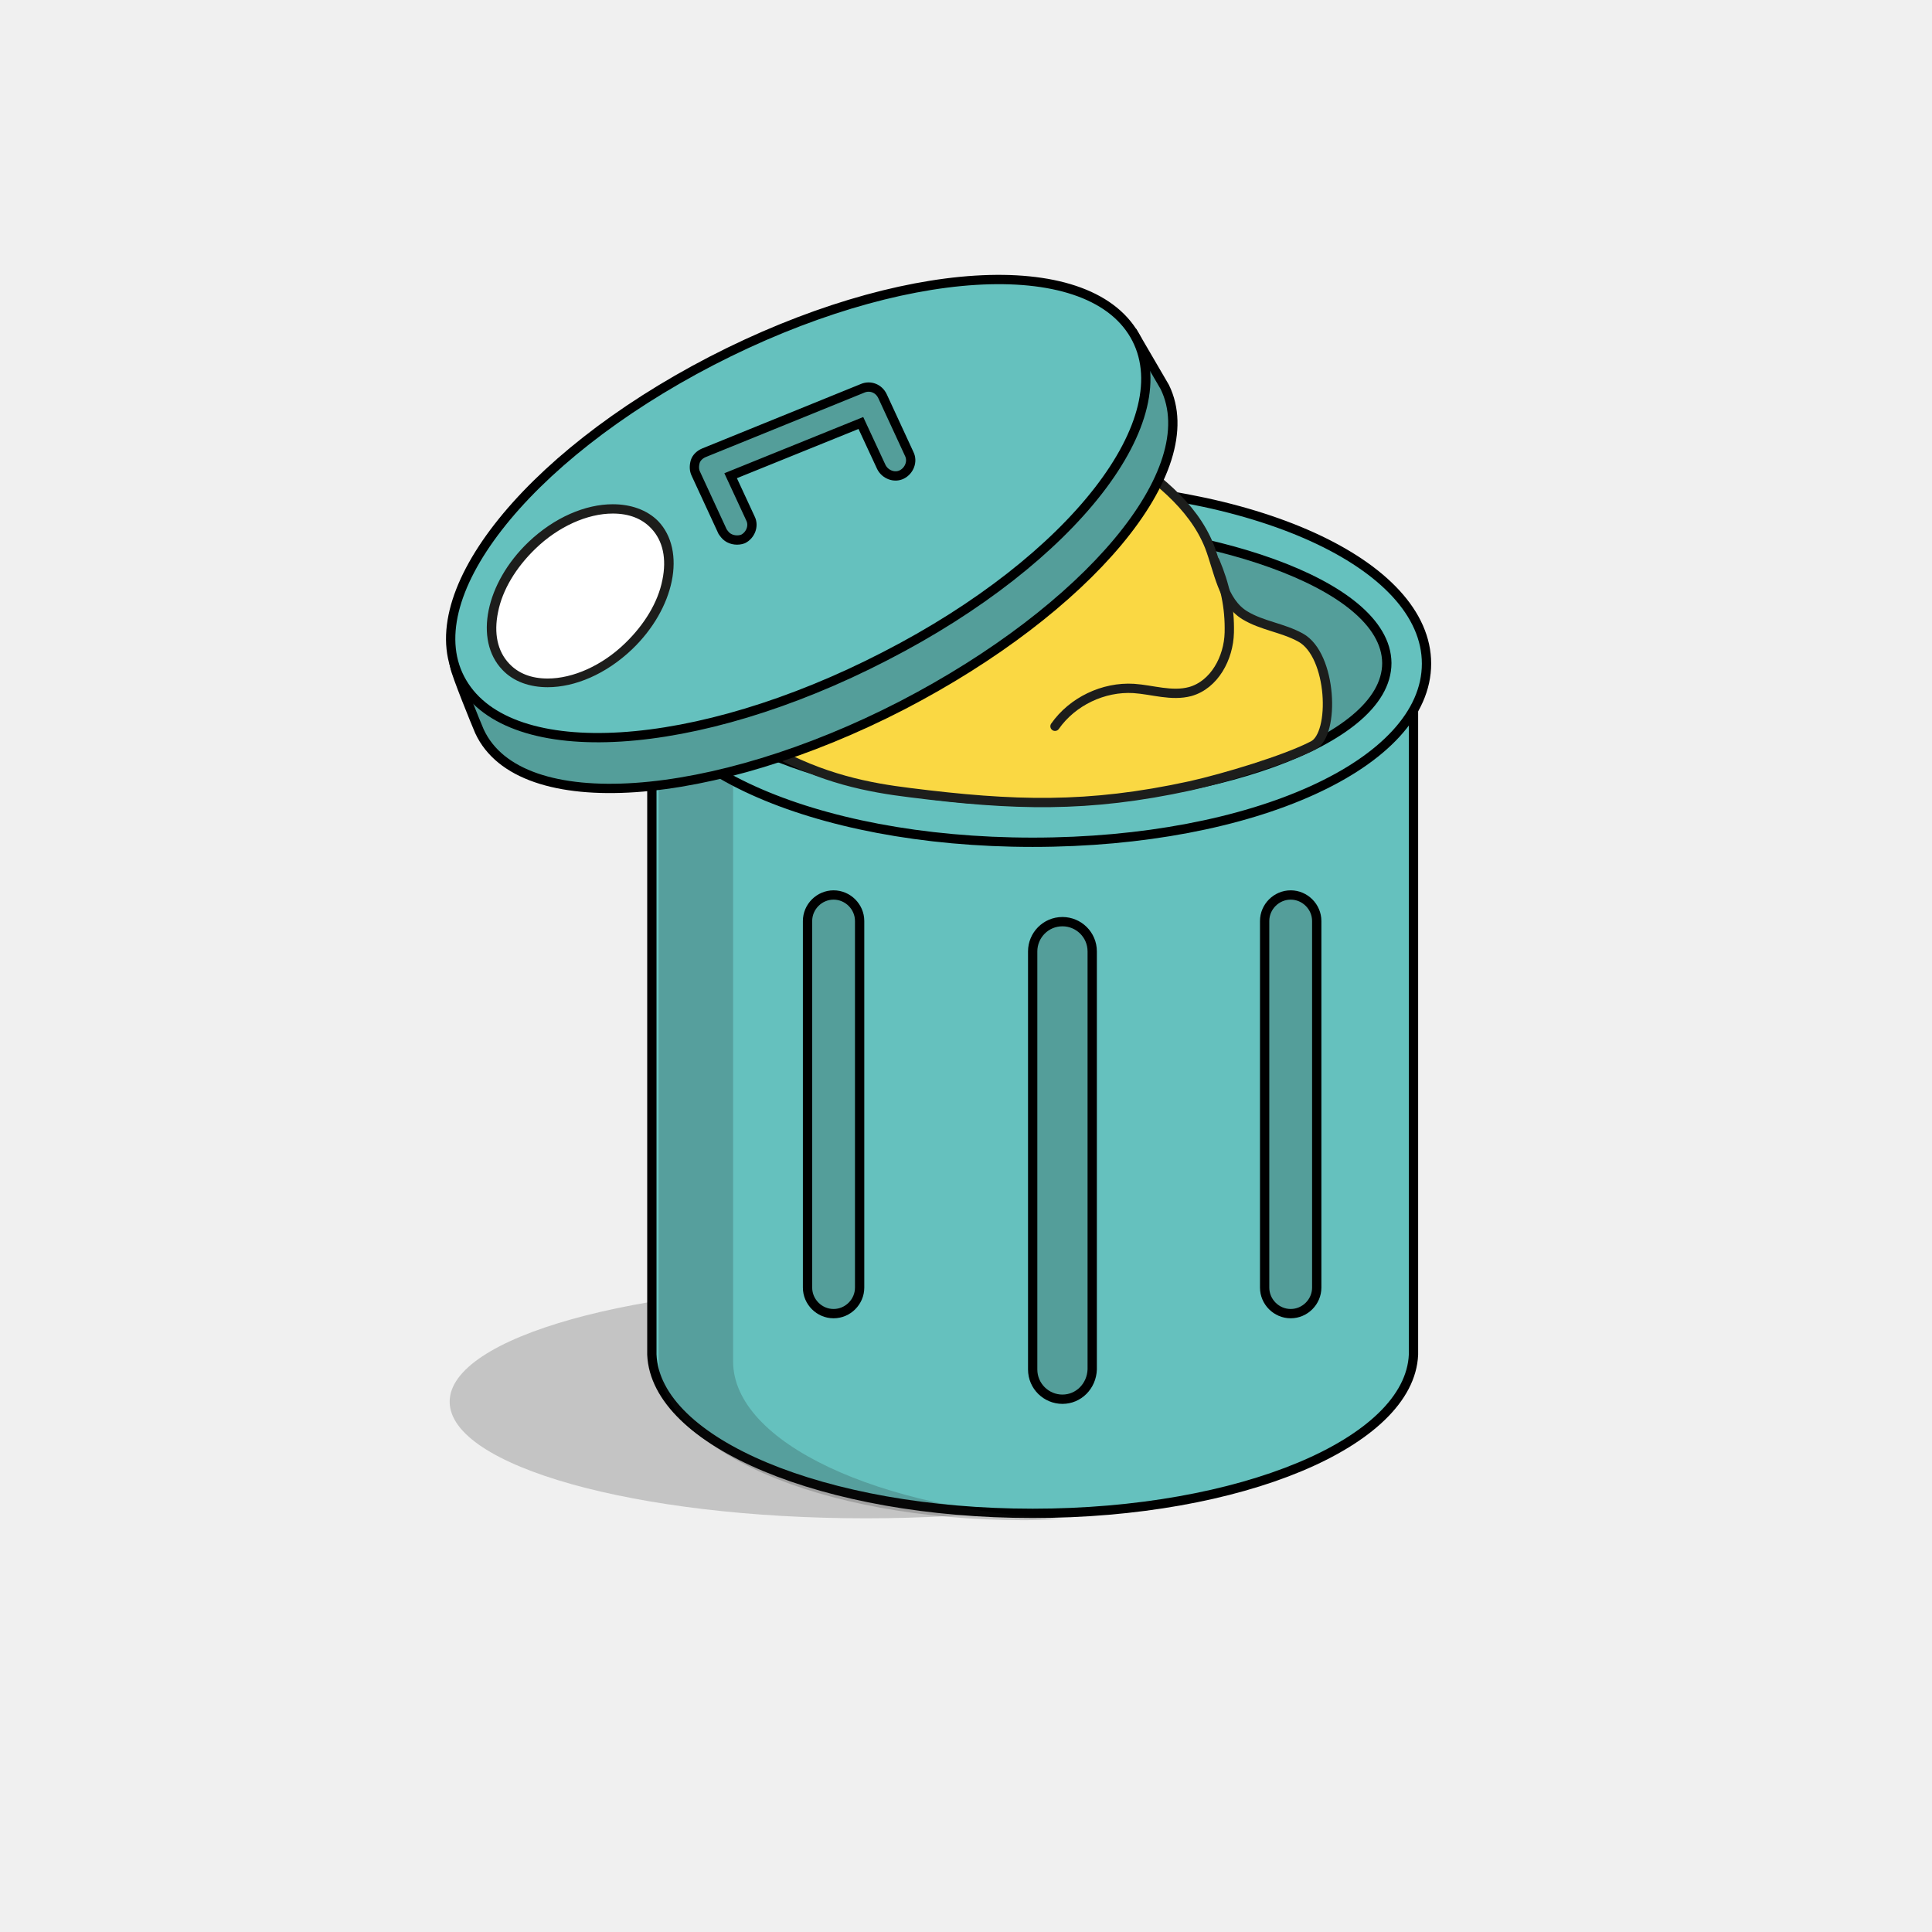
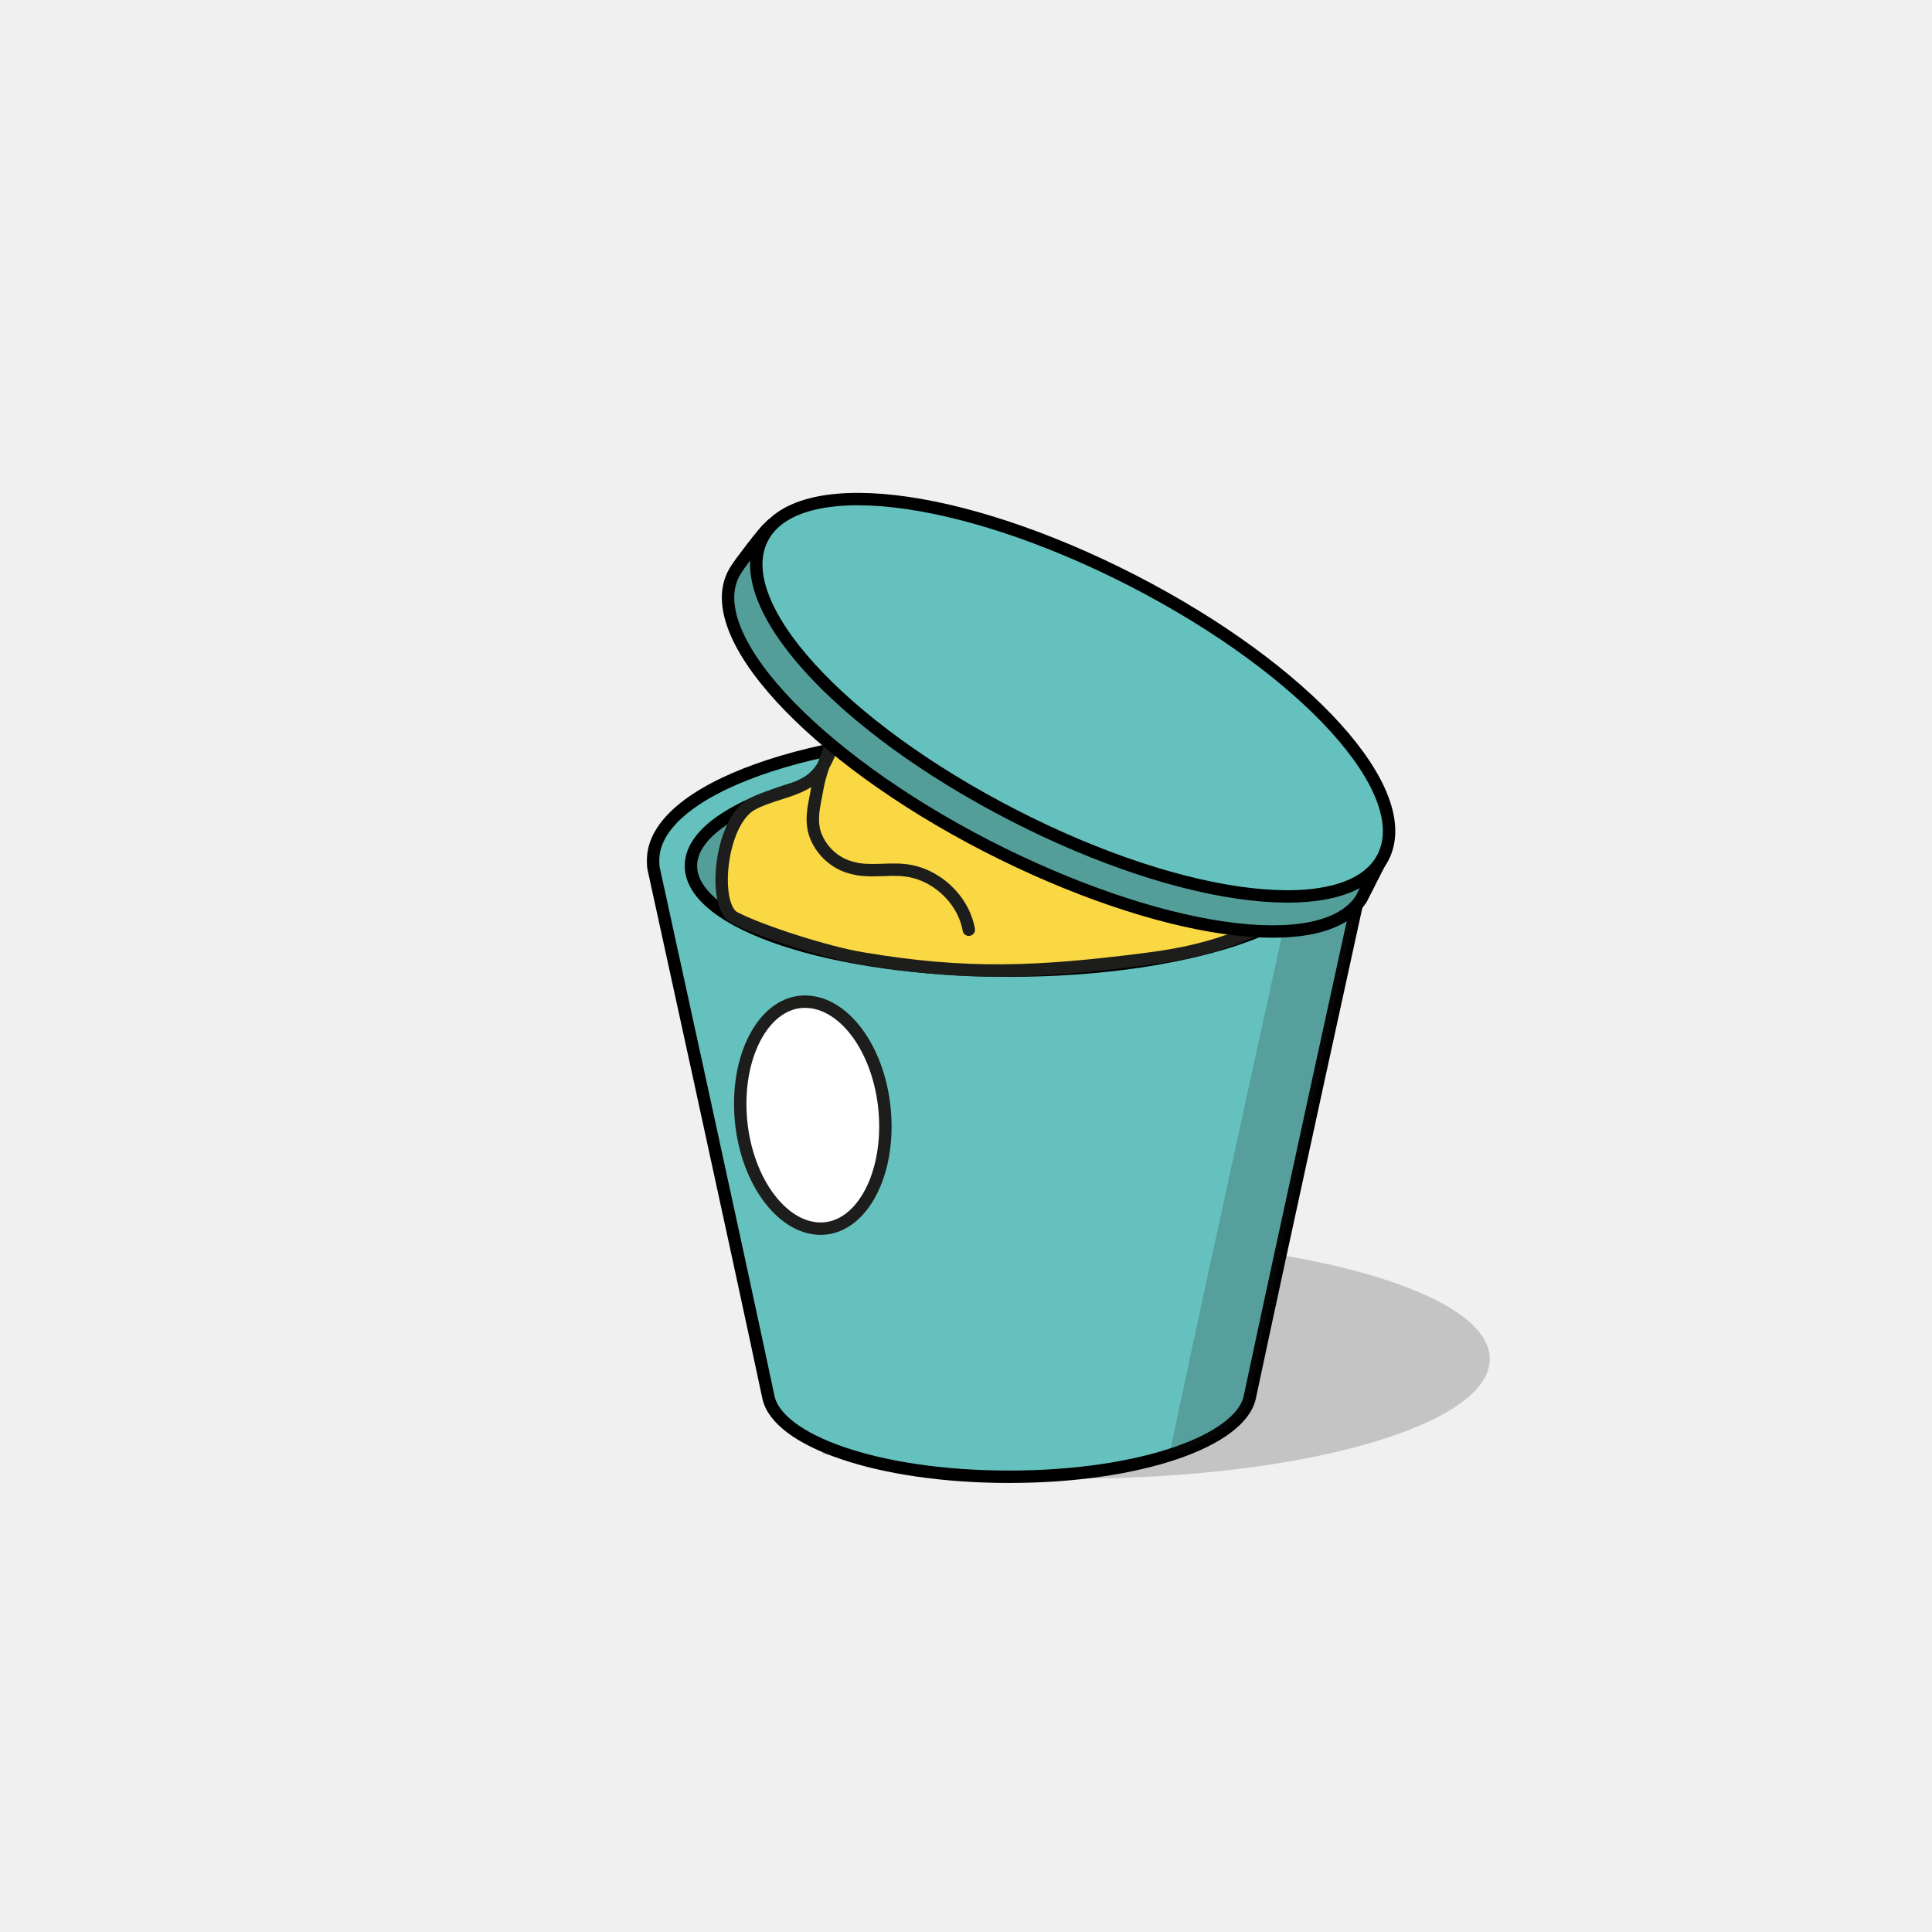
<svg xmlns="http://www.w3.org/2000/svg" version="1.1" id="Capa_1" x="0px" y="0px" viewBox="0 0 311.5 311.5" style="enable-background:new 0 0 311.5 311.5;" xml:space="preserve">
  <style type="text/css">
- 	.st0{fill:#1D1D1B;stroke:#1D1D1B;stroke-width:1.5;stroke-linecap:round;stroke-linejoin:round;stroke-miterlimit:10;}
- 	.st1{fill:#BBBABA;stroke:#1D1D1B;stroke-width:1.5;stroke-linecap:square;stroke-miterlimit:10;}
- 	.st2{opacity:0.2;fill:#1D1D1B;}
- 	.st3{opacity:0.21;fill:#1D1E1C;}
- 	.st4{fill:#D3B63C;stroke:#1D1E1C;stroke-width:1.5;stroke-linecap:round;stroke-linejoin:round;stroke-miterlimit:10;}
- 	.st5{fill:#FAD843;stroke:#1D1E1C;stroke-width:1.5;stroke-linecap:round;stroke-linejoin:round;stroke-miterlimit:10;}
- 	.st6{fill:#E84E42;stroke:#1D1E1C;stroke-width:1.5;stroke-linecap:round;stroke-linejoin:round;stroke-miterlimit:10;}
- 	.st7{fill:#FFFFFF;stroke:#1D1D1B;stroke-width:1.5;stroke-miterlimit:10;}
- 	.st8{opacity:0.2;}
- 	.st9{fill:#1D1D1B;}
- 	.st10{fill:none;stroke:#1D1E1C;stroke-width:1.5;stroke-miterlimit:10;}
- 	.st11{fill:#1D1E1C;stroke:#1D1E1C;stroke-width:1.5;stroke-linecap:round;stroke-linejoin:round;stroke-miterlimit:10;}
- 	.st12{fill:#4AC0EE;stroke:#1D1E1C;stroke-width:1.5;stroke-linecap:round;stroke-linejoin:round;stroke-miterlimit:10;}
- 	.st13{opacity:0.21;}
- 	.st14{fill:#1D1E1C;}
- 	.st15{fill:#FFF8F1;stroke:#1D1E1C;stroke-width:1.5;stroke-linecap:round;stroke-linejoin:round;stroke-miterlimit:10;}
- 	.st16{fill:#65C1BE;stroke:#000000;stroke-width:1.5;stroke-linecap:round;stroke-linejoin:round;stroke-miterlimit:10;}
- 	.st17{fill:#FFFFFF;stroke:#1D1D1B;stroke-width:1.5;stroke-linecap:round;stroke-linejoin:round;stroke-miterlimit:10;}
- 	.st18{fill:#ADADA6;stroke:#1D1D1B;stroke-width:1.5;stroke-linecap:round;stroke-linejoin:round;stroke-miterlimit:10;}
- 	.st19{fill:#8F8D8E;stroke:#1D1D1B;stroke-width:1.5;stroke-linecap:round;stroke-linejoin:round;stroke-miterlimit:10;}
- 	.st20{fill:#DADAD2;stroke:#1D1D1B;stroke-width:1.5;stroke-linecap:round;stroke-linejoin:round;stroke-miterlimit:10;}
- 	.st21{fill:#65C1BE;stroke:#000000;stroke-width:1.5;stroke-miterlimit:10;}
- 	.st22{fill:#549E9A;stroke:#000000;stroke-width:1.5;stroke-miterlimit:10;}
- 	.st23{fill:#FFFFFF;}
- 	.st24{clip-path:url(#SVGID_2_);}
- 	.st25{fill:#DADAD2;stroke:#1D1D1B;stroke-width:1.5;stroke-miterlimit:10;}
- 	.st26{fill:#77C6C7;stroke:#1D1D1B;stroke-width:1.5;stroke-linecap:round;stroke-linejoin:round;stroke-miterlimit:10;}
- 	.st27{fill:none;stroke:#000000;stroke-width:1.5;stroke-miterlimit:10;}
- 	.st28{fill:#F0F0F0;stroke:#1D1E1C;stroke-width:1.5;stroke-miterlimit:10;}
- 	.st29{clip-path:url(#SVGID_4_);}
- 	.st30{fill:#DBBD3E;stroke:#1D1E1C;stroke-width:1.5;stroke-miterlimit:10;}
- 	.st31{opacity:0.23;}
- 	.st32{fill:#FAD844;stroke:#1D1E1C;stroke-width:1.5;stroke-miterlimit:10;}
- 	.st33{fill:none;stroke:#1D1D1B;stroke-width:1.5;stroke-linecap:round;stroke-linejoin:round;stroke-miterlimit:10;}
- 	.st34{fill:#333333;stroke:#1D1D1B;stroke-width:1.5;stroke-linecap:square;stroke-miterlimit:10;}
- 	.st35{fill:#FFFFFF;stroke:#1D1D1B;stroke-width:1.55;stroke-miterlimit:10;}
- 	.st36{fill:none;stroke:#1D1E1C;stroke-width:1.5;stroke-linecap:round;stroke-linejoin:round;stroke-miterlimit:10;}
- 	.st37{fill:url(#);}
- 	.st38{fill:#FFFFFF;stroke:#1D1E1C;stroke-width:1.5;stroke-linecap:round;stroke-linejoin:round;stroke-miterlimit:10;}
- 	.st39{fill:#CC413A;stroke:#1D1E1C;stroke-width:1.5;stroke-linecap:round;stroke-linejoin:round;stroke-miterlimit:10;}
- 	.st40{opacity:0.26;fill:#1D1E1C;}
- 	.st41{fill:#EEEEEE;stroke:#1D1E1C;stroke-width:1.5;stroke-miterlimit:10;}
- 	.st42{fill:#1D1E1C;stroke:#1D1E1C;stroke-width:1.5;stroke-miterlimit:10;}
- 	.st43{fill:#C1C1BF;stroke:#1D1D1B;stroke-width:1.5;stroke-linecap:round;stroke-linejoin:round;stroke-miterlimit:10;}
- 	.st44{fill:#AFAFA8;stroke:#1D1D1B;stroke-width:1.5;stroke-linecap:round;stroke-linejoin:round;stroke-miterlimit:10;}
- 	.st45{fill:#C1C1BF;}
+ 	.st0{enable-background:new    ;}
+ 	.st1{clip-path:url(#SVGID_2_);enable-background:new    ;}
+ 	.st2{fill:#131412;}
+ 	.st3{fill:#131312;}
+ 	.st4{fill:#121311;}
+ 	.st5{fill:#D3B63C;stroke:#1D1E1C;stroke-width:2;stroke-linecap:round;stroke-linejoin:round;stroke-miterlimit:10;}
+ 	.st6{fill:#E84E42;stroke:#1D1E1C;stroke-width:2;stroke-linecap:round;stroke-linejoin:round;stroke-miterlimit:10;}
+ 	.st7{fill:#1D1D1B;stroke:#1D1D1B;stroke-width:1.5;stroke-linecap:round;stroke-linejoin:round;stroke-miterlimit:10;}
+ 	.st8{fill:#BBBABA;stroke:#1D1D1B;stroke-width:1.5;stroke-linecap:square;stroke-miterlimit:10;}
+ 	.st9{opacity:0.2;fill:#1D1D1B;}
+ 	.st10{opacity:0.21;fill:#1D1E1C;}
+ 	.st11{fill:#D3B63C;stroke:#1D1E1C;stroke-width:1.5;stroke-linecap:round;stroke-linejoin:round;stroke-miterlimit:10;}
+ 	.st12{fill:#FAD843;stroke:#1D1E1C;stroke-width:1.5;stroke-linecap:round;stroke-linejoin:round;stroke-miterlimit:10;}
+ 	.st13{fill:#E84E42;stroke:#1D1E1C;stroke-width:1.5;stroke-linecap:round;stroke-linejoin:round;stroke-miterlimit:10;}
+ 	.st14{fill:#FFFFFF;stroke:#1D1D1B;stroke-width:1.5;stroke-miterlimit:10;}
+ 	.st15{fill:#FAD843;stroke:#1D1E1C;stroke-width:2;stroke-linecap:round;stroke-linejoin:round;stroke-miterlimit:10;}
+ 	.st16{fill:#FFFFFF;stroke:#1D1D1B;stroke-width:2;stroke-miterlimit:10;}
+ 	.st17{opacity:0.2;}
+ 	.st18{fill:#1D1D1B;}
+ 	.st19{fill:none;stroke:#1D1E1C;stroke-width:1.5;stroke-miterlimit:10;}
+ 	.st20{fill:#1D1E1C;stroke:#1D1E1C;stroke-width:1.5;stroke-linecap:round;stroke-linejoin:round;stroke-miterlimit:10;}
+ 	.st21{fill:#4AC0EE;stroke:#1D1E1C;stroke-width:1.5;stroke-linecap:round;stroke-linejoin:round;stroke-miterlimit:10;}
+ 	.st22{opacity:0.21;}
+ 	.st23{fill:#1D1E1C;}
+ 	.st24{fill:#4AC0EE;stroke:#1D1E1C;stroke-width:2;stroke-linecap:round;stroke-linejoin:round;stroke-miterlimit:10;}
+ 	.st25{fill:#FFF8F1;stroke:#1D1E1C;stroke-width:2;stroke-linecap:round;stroke-linejoin:round;stroke-miterlimit:10;}
+ 	.st26{fill:#65C1BE;stroke:#000000;stroke-width:1.5;stroke-linecap:round;stroke-linejoin:round;stroke-miterlimit:10;}
+ 	.st27{fill:#FFFFFF;stroke:#1D1D1B;stroke-width:1.5;stroke-linecap:round;stroke-linejoin:round;stroke-miterlimit:10;}
+ 	.st28{fill:#ADADA6;stroke:#1D1D1B;stroke-width:1.5;stroke-linecap:round;stroke-linejoin:round;stroke-miterlimit:10;}
+ 	.st29{fill:#8F8D8E;stroke:#1D1D1B;stroke-width:1.5;stroke-linecap:round;stroke-linejoin:round;stroke-miterlimit:10;}
+ 	.st30{fill:#DADAD2;stroke:#1D1D1B;stroke-width:1.5;stroke-linecap:round;stroke-linejoin:round;stroke-miterlimit:10;}
+ 	.st31{fill:#65C1BE;stroke:#000000;stroke-width:1.5;stroke-miterlimit:10;}
+ 	.st32{fill:#549E9A;stroke:#000000;stroke-width:1.5;stroke-miterlimit:10;}
+ 	.st33{fill:#FFFFFF;}
+ 	.st34{fill:#65C1BE;stroke:#000000;stroke-width:2;stroke-miterlimit:10;}
+ 	.st35{fill:#549E9A;stroke:#000000;stroke-width:2;stroke-miterlimit:10;}
+ 	.st36{fill:#65C1BE;stroke:#000000;stroke-width:2;stroke-linecap:round;stroke-linejoin:round;stroke-miterlimit:10;}
+ 	.st37{clip-path:url(#SVGID_4_);}
+ 	.st38{fill:#DADAD2;stroke:#1D1D1B;stroke-width:1.5;stroke-miterlimit:10;}
+ 	.st39{fill:#77C6C7;stroke:#1D1D1B;stroke-width:1.5;stroke-linecap:round;stroke-linejoin:round;stroke-miterlimit:10;}
+ 	.st40{fill:none;stroke:#000000;stroke-width:1.5;stroke-miterlimit:10;}
+ 	.st41{fill:#F0F0F0;stroke:#1D1E1C;stroke-width:1.5;stroke-miterlimit:10;}
+ 	.st42{clip-path:url(#SVGID_6_);}
+ 	.st43{fill:#DADAD2;stroke:#1D1D1B;stroke-width:2;stroke-miterlimit:10;}
+ 	.st44{fill:none;stroke:#1D1E1C;stroke-width:2;stroke-miterlimit:10;}
+ 	.st45{fill:#77C6C7;stroke:#1D1D1B;stroke-width:2;stroke-linecap:round;stroke-linejoin:round;stroke-miterlimit:10;}
+ 	.st46{fill:#DADAD2;stroke:#1D1D1B;stroke-width:2;stroke-linecap:round;stroke-linejoin:round;stroke-miterlimit:10;}
+ 	.st47{fill:none;stroke:#000000;stroke-width:2;stroke-miterlimit:10;}
+ 	.st48{fill:#F0F0F0;stroke:#1D1E1C;stroke-width:2;stroke-miterlimit:10;}
+ 	.st49{clip-path:url(#SVGID_8_);}
+ 	.st50{clip-path:url(#SVGID_10_);}
+ 	.st51{fill:#DBBD3E;stroke:#1D1E1C;stroke-width:1.5;stroke-miterlimit:10;}
+ 	.st52{opacity:0.23;}
+ 	.st53{fill:#FAD844;stroke:#1D1E1C;stroke-width:1.5;stroke-miterlimit:10;}
+ 	.st54{fill:#FFFFFF;stroke:#1D1D1B;stroke-width:2;stroke-linecap:round;stroke-linejoin:round;stroke-miterlimit:10;}
+ 	.st55{fill:none;stroke:#1D1D1B;stroke-width:1.5;stroke-linecap:round;stroke-linejoin:round;stroke-miterlimit:10;}
+ 	.st56{fill:none;stroke:#1D1D1B;stroke-width:2;stroke-linecap:round;stroke-linejoin:round;stroke-miterlimit:10;}
+ 	.st57{fill:#333333;stroke:#1D1D1B;stroke-width:1.5;stroke-linecap:square;stroke-miterlimit:10;}
+ 	.st58{fill:#1D1D1B;stroke:#1D1D1B;stroke-width:2;stroke-linecap:round;stroke-linejoin:round;stroke-miterlimit:10;}
+ 	.st59{fill:#BBBABA;stroke:#1D1D1B;stroke-width:2;stroke-linecap:square;stroke-miterlimit:10;}
+ 	.st60{fill:#333333;stroke:#1D1D1B;stroke-width:2;stroke-linecap:square;stroke-miterlimit:10;}
+ 	.st61{fill:#FFFFFF;stroke:#1D1D1B;stroke-width:1.55;stroke-miterlimit:10;}
+ 	.st62{fill:#DBBD3E;stroke:#1D1E1C;stroke-width:2;stroke-miterlimit:10;}
+ 	.st63{fill:#FAD844;stroke:#1D1E1C;stroke-width:2;stroke-miterlimit:10;}
+ 	.st64{fill:none;stroke:#1D1E1C;stroke-width:1.5;stroke-linecap:round;stroke-linejoin:round;stroke-miterlimit:10;}
+ 	.st65{fill:none;stroke:#1D1E1C;stroke-width:2;stroke-linecap:round;stroke-linejoin:round;stroke-miterlimit:10;}
+ 	.st66{fill:url(#);}
+ 	.st67{fill:#FFFFFF;stroke:#1D1E1C;stroke-width:1.5;stroke-linecap:round;stroke-linejoin:round;stroke-miterlimit:10;}
+ 	.st68{fill:#CC413A;stroke:#1D1E1C;stroke-width:1.5;stroke-linecap:round;stroke-linejoin:round;stroke-miterlimit:10;}
+ 	.st69{opacity:0.26;fill:#1D1E1C;}
+ 	.st70{fill:#EEEEEE;stroke:#1D1E1C;stroke-width:1.5;stroke-miterlimit:10;}
+ 	.st71{fill:#1D1E1C;stroke:#1D1E1C;stroke-width:1.5;stroke-miterlimit:10;}
+ 	.st72{fill:#C1C1BF;stroke:#1D1D1B;stroke-width:1.5;stroke-linecap:round;stroke-linejoin:round;stroke-miterlimit:10;}
+ 	.st73{fill:#AFAFA8;stroke:#1D1D1B;stroke-width:1.5;stroke-linecap:round;stroke-linejoin:round;stroke-miterlimit:10;}
+ 	.st74{fill:#C1C1BF;}
+ 	.st75{fill:#1D1E1C;stroke:#1D1E1C;stroke-width:2;stroke-linecap:round;stroke-linejoin:round;stroke-miterlimit:10;}
+ 	.st76{fill:#549E9A;stroke:#000000;stroke-width:2;stroke-linecap:round;stroke-linejoin:round;stroke-miterlimit:10;}
+ 	.st77{fill:#ADADA6;stroke:#1D1D1B;stroke-width:2;stroke-linecap:round;stroke-linejoin:round;stroke-miterlimit:10;}
+ 	.st78{fill:#8F8D8E;stroke:#1D1D1B;stroke-width:2;stroke-linecap:round;stroke-linejoin:round;stroke-miterlimit:10;}
+ 	.st79{clip-path:url(#SVGID_12_);enable-background:new    ;}
+ 	.st80{fill:#0F0F0E;}
+ 	.st81{clip-path:url(#SVGID_14_);enable-background:new    ;}
+ 	.st82{fill:#111110;}
+ 	.st83{fill:#10100F;}
+ 	.st84{fill:#484747;}
+ 	.st85{clip-path:url(#SVGID_16_);enable-background:new    ;}
+ 	.st86{fill:#4A494A;}
+ 	.st87{fill:#151513;}
+ 	.st88{clip-path:url(#SVGID_18_);enable-background:new    ;}
+ 	.st89{fill:#121211;}
+ 	.st90{fill:#131311;}
+ 	.st91{clip-path:url(#SVGID_20_);enable-background:new    ;}
+ 	.st92{clip-path:url(#SVGID_22_);enable-background:new    ;}
+ 	.st93{clip-path:url(#SVGID_24_);enable-background:new    ;}
+ 	.st94{fill:#656465;}
+ 	.st95{clip-path:url(#SVGID_26_);enable-background:new    ;}
+ 	.st96{fill:#595758;}
+ 	.st97{fill:#5C5A5B;}
+ 	.st98{fill:#5E5D5E;}
+ 	.st99{clip-path:url(#SVGID_28_);enable-background:new    ;}
+ 	.st100{fill:#565555;}
+ 	.st101{fill:#535252;}
+ 	.st102{fill:#504F50;}
+ 	.st103{fill:#4D4C4D;}
+ 	.st104{clip-path:url(#SVGID_30_);enable-background:new    ;}
+ 	.st105{clip-path:url(#SVGID_32_);enable-background:new    ;}
+ 	.st106{clip-path:url(#SVGID_34_);enable-background:new    ;}
+ 	.st107{clip-path:url(#SVGID_36_);enable-background:new    ;}
+ 	.st108{fill:#484748;}
+ 	.st109{clip-path:url(#SVGID_38_);enable-background:new    ;}
+ 	.st110{clip-path:url(#SVGID_40_);enable-background:new    ;}
+ 	.st111{clip-path:url(#SVGID_42_);enable-background:new    ;}
+ 	.st112{clip-path:url(#SVGID_44_);enable-background:new    ;}
+ 	.st113{clip-path:url(#SVGID_46_);enable-background:new    ;}
+ 	.st114{clip-path:url(#SVGID_48_);enable-background:new    ;}
+ 	.st115{clip-path:url(#SVGID_50_);enable-background:new    ;}
+ 	.st116{clip-path:url(#SVGID_52_);enable-background:new    ;}
+ 	.st117{clip-path:url(#SVGID_54_);enable-background:new    ;}
+ 	.st118{clip-path:url(#SVGID_56_);enable-background:new    ;}
+ 	.st119{clip-path:url(#SVGID_58_);enable-background:new    ;}
+ 	.st120{clip-path:url(#SVGID_60_);enable-background:new    ;}
+ 	.st121{clip-path:url(#SVGID_62_);enable-background:new    ;}
+ 	.st122{clip-path:url(#SVGID_64_);enable-background:new    ;}
+ 	.st123{clip-path:url(#SVGID_66_);enable-background:new    ;}
+ 	.st124{clip-path:url(#SVGID_68_);enable-background:new    ;}
+ 	.st125{fill:#595859;}
+ 	.st126{clip-path:url(#SVGID_70_);enable-background:new    ;}
+ 	.st127{clip-path:url(#SVGID_72_);enable-background:new    ;}
+ 	.st128{clip-path:url(#SVGID_74_);enable-background:new    ;}
+ 	.st129{fill:#585758;}
+ 	.st130{clip-path:url(#SVGID_76_);enable-background:new    ;}
+ 	.st131{clip-path:url(#SVGID_78_);enable-background:new    ;}
+ 	.st132{clip-path:url(#SVGID_80_);enable-background:new    ;}
+ 	.st133{clip-path:url(#SVGID_82_);enable-background:new    ;}
+ 	.st134{clip-path:url(#SVGID_84_);enable-background:new    ;}
+ 	.st135{clip-path:url(#SVGID_86_);enable-background:new    ;}
+ 	.st136{clip-path:url(#SVGID_88_);enable-background:new    ;}
+ 	.st137{clip-path:url(#SVGID_90_);enable-background:new    ;}
+ 	.st138{clip-path:url(#SVGID_92_);enable-background:new    ;}
+ 	.st139{clip-path:url(#SVGID_94_);enable-background:new    ;}
+ 	.st140{clip-path:url(#SVGID_96_);enable-background:new    ;}
+ 	.st141{clip-path:url(#SVGID_98_);enable-background:new    ;}
+ 	.st142{clip-path:url(#SVGID_100_);enable-background:new    ;}
+ 	.st143{clip-path:url(#SVGID_102_);enable-background:new    ;}
+ 	.st144{clip-path:url(#SVGID_104_);enable-background:new    ;}
+ 	.st145{clip-path:url(#SVGID_106_);enable-background:new    ;}
+ 	.st146{fill:#7D7B7C;}
+ 	.st147{fill:#191918;}
+ 	.st148{clip-path:url(#SVGID_108_);enable-background:new    ;}
+ 	.st149{clip-path:url(#SVGID_110_);enable-background:new    ;}
+ 	.st150{clip-path:url(#SVGID_112_);enable-background:new    ;}
+ 	.st151{clip-path:url(#SVGID_114_);enable-background:new    ;}
+ 	.st152{clip-path:url(#SVGID_116_);enable-background:new    ;}
+ 	.st153{clip-path:url(#SVGID_118_);enable-background:new    ;}
+ 	.st154{clip-path:url(#SVGID_120_);enable-background:new    ;}
+ 	.st155{clip-path:url(#SVGID_122_);enable-background:new    ;}
+ 	.st156{clip-path:url(#SVGID_124_);enable-background:new    ;}
+ 	.st157{clip-path:url(#SVGID_126_);enable-background:new    ;}
+ 	.st158{clip-path:url(#SVGID_128_);enable-background:new    ;}
+ 	.st159{clip-path:url(#SVGID_130_);enable-background:new    ;}
+ 	.st160{fill:#FFFFFF;stroke:#1D1D1B;stroke-width:2;stroke-linecap:round;stroke-miterlimit:10;}
</style>
-   <ellipse class="st3" cx="139.6" cy="226" rx="67.1" ry="18.8" />
+   <path class="st10" d="M173.3,199.8c-15.3,0-29.4,1.5-40.7,4v30.6c11.3,2.5,25.4,4,40.7,4c36.9,0,66.9-8.6,66.9-19.3  C240.2,208.5,210.2,199.8,173.3,199.8z" />
+   <path class="st36" d="M105.3,138.7c0-11.4,25.7-20.6,57.4-20.6c31.7,0,57.4,9.2,57.4,20.6c0,0.5-0.1,0.9-0.1,1.4h0  c0,0-13.5,61.6-18.5,85.2c-1.5,6.9-17.4,12.8-38.8,12.8c-21.4,0-37.3-5.9-38.8-12.8c-5-23.6-18.5-85.2-18.5-85.2h0  C105.3,139.6,105.3,139.2,105.3,138.7z" />
+   <g class="st22">
+     <path class="st23" d="M208.7,141.7L208.7,141.7c0.1-0.5,0.1-1,0.1-1.5c0-6.7-26.9-17.8-40.6-17.5c-16.3,0.3-16.3-4.3-13.2-4.5   c2.5-0.1,5.1-0.2,7.7-0.2c31.7,0,57.4,9.2,57.4,20.6c0,0.5-0.1,0.9-0.1,1.4h0c0,0-13.5,61.6-18.5,85.2c-0.8,3.7-5.6,7.1-13.2,9.4   c0.2-0.4,0.4-0.9,0.5-1.3C194.1,208,208.7,141.7,208.7,141.7z" />
+   </g>
+   <ellipse class="st35" cx="162.7" cy="139.6" rx="51.3" ry="16.9" />
+   <path class="st16" d="M142.7,179.9c0.6,10.1-4.1,18.3-10.5,18.2c-6.4-0.1-12.2-8.3-12.8-18.4c-0.6-10.1,4.1-18.3,10.5-18.2  C136.4,161.6,142.1,169.8,142.7,179.9z" />
+   <path class="st15" d="M121.2,129.7c2.9-1.6,6.2-1.9,9-3.6c3.6-2.2,4.2-7.2,5.7-11.1c2.7-6.8,9-11.4,15-15.5  c4.8-3.4,10.4-6.9,16.2-5.6c4.3,1,7.5,4.4,10.4,7.8c10.8,12.7,20.4,26.4,28.5,40.9c0.6,1.1,2.9,3.2,2.9,4.4c-0.1,1.4-0.9,0-2.1,0.7  c-8.5,4.8-16.1,6.2-22.6,7c-16.7,2.1-28.3,2.7-45.3-0.2c-5.4-0.9-15.9-4.2-20.4-6.5C114.8,146.3,116,132.6,121.2,129.7z" />
+   <path class="st56" d="M156.2,149.9c-0.9-5-5.4-9.1-10.4-9.6c-2.8-0.3-5.8,0.4-8.5-0.4c-2.4-0.6-4.4-2.3-5.5-4.5  c-1.4-2.8-0.5-5.5,0-8.4c0.6-3.3,2.1-6.3,3.1-9.5" />
  <g>
-     <g>
-       <path class="st21" d="M105.1,113.3v105.1h0c0.6,14.2,27.8,25.6,61.4,25.6c33.5,0,60.8-11.4,61.4-25.6h0V113.3H105.1z" />
-       <g class="st13">
-         <path class="st14" d="M118.2,112.5v107c0,13.1,23.4,23.9,53.2,25.4c-2.4,0.1-3.8,0.2-6.3,0.2c-33.2,0-58.9-11.5-58.9-25.6v-107     H118.2z" />
-       </g>
-     </g>
-     <path class="st22" d="M171.3,225.6L171.3,225.6c-2.6,0-4.8-2.1-4.8-4.8v-67.4c0-2.6,2.1-4.8,4.8-4.8h0c2.6,0,4.8,2.1,4.8,4.8v67.4   C176,223.5,173.9,225.6,171.3,225.6z" />
-     <path class="st22" d="M134.4,211.8L134.4,211.8c-2.3,0-4.2-1.9-4.2-4.2v-59.1c0-2.3,1.9-4.2,4.2-4.2l0,0c2.3,0,4.2,1.9,4.2,4.2   v59.1C138.6,209.9,136.7,211.8,134.4,211.8z" />
-     <path class="st22" d="M208.1,211.8L208.1,211.8c-2.3,0-4.2-1.9-4.2-4.2v-59.1c0-2.3,1.9-4.2,4.2-4.2l0,0c2.3,0,4.2,1.9,4.2,4.2   v59.1C212.3,209.9,210.4,211.8,208.1,211.8z" />
+     <path class="st35" d="M124.1,84.9c-0.9,0.8-4.8,5.9-5.4,6.9c-6.6,10,12.4,30.2,40.4,44.6c27.5,14.1,54.2,18.2,60.4,8.5l3.4-6.7   L124.1,84.9z" />
+     <path class="st36" d="M223,138.2c5.4-10.6-12.4-30.2-40.4-44.6c-28.1-14.4-54.3-17.4-59.7-6.8c-5.4,10.6,12.4,30.2,40.4,44.6   C191.3,145.8,217.6,148.8,223,138.2z" />
  </g>
-   <g>
-     <ellipse class="st22" cx="166.5" cy="106.9" rx="60.3" ry="25.6" />
-     <g>
-       <path class="st16" d="M166.5,135.8c-35.6,0-63.5-12.7-63.5-28.8c0-16.2,27.9-28.8,63.5-28.8c35.6,0,63.5,12.7,63.5,28.8    C230,123.1,202.1,135.8,166.5,135.8z M166.5,84.6c-27,0-57.1,9.2-57.1,22.3c0,13.2,30.1,22.3,57.1,22.3s57.1-9.2,57.1-22.3    C223.5,93.8,193.5,84.6,166.5,84.6z" />
-     </g>
-   </g>
-   <path class="st5" d="M209.7,102.8c-2.9-1.6-6.2-1.9-9-3.6c-3.6-2.2-4.2-7.2-5.7-11.1c-2.7-6.8-9-11.4-15-15.5  c-4.8-3.4-10.4-6.9-16.2-5.6c-4.3,1-7.5,4.4-10.4,7.8c-10.8,12.7-20.4,26.4-28.5,40.9c-0.6,1.1-2.9,3.2-2.9,4.4  c0.1,1.4,0.9,0,2.1,0.7c8.5,4.8,16.1,6.2,22.6,7c16.7,2.1,28.7,2.5,45.2-1.1c5.4-1.2,15.4-4.2,19.8-6.5  C215.3,118.4,214.8,105.6,209.7,102.8z" />
-   <g>
-     <path class="st22" d="M73.3,107.4c0.3,1.5,3.4,9.1,4,10.5c6.5,14.1,37.8,11.5,68.2-4.2c29.7-15.4,48.9-37.8,42.3-51.3l-4.9-8.4   L73.3,107.4z" />
-     <path class="st16" d="M182.9,54c-7.8-13.4-37.8-11.5-68.2,4.2C84.4,73.9,66.7,96.7,74.5,110c7.8,13.4,37.8,11.5,68.2-4.2   C173.1,90.2,190.7,67.4,182.9,54z" />
-     <g>
-       <path class="st22" d="M117.3,86.6c-0.3-0.2-0.6-0.6-0.8-0.9l-4.3-9.3c-0.3-0.6-0.3-1.3-0.1-2c0.2-0.6,0.7-1.1,1.4-1.4l25.6-10.4    c1.2-0.5,2.6,0,3.2,1.3l4.3,9.3c0.6,1.2,0,2.7-1.2,3.3c-1.2,0.6-2.7,0-3.3-1.2l-3.3-7.1l-21,8.5l3.2,6.9c0.6,1.2,0,2.7-1.2,3.3    C119,87.2,118,87.1,117.3,86.6z" />
-     </g>
-     <g>
-       <path class="st23" d="M88.3,110.1c-2.8,0-5.1-0.9-6.7-2.6c-2-2.1-2.8-5.3-2-9c0.8-3.8,3-7.5,6.2-10.6c3.9-3.7,8.8-5.9,13.1-5.9    c2.8,0,5.1,0.9,6.7,2.6c4.3,4.5,2.4,13.3-4.2,19.6C97.5,107.9,92.6,110.1,88.3,110.1z" />
-       <path class="st9" d="M98.8,82.8L98.8,82.8c2.6,0,4.7,0.8,6.2,2.4c1.9,2,2.5,4.9,1.8,8.3c-0.7,3.6-2.9,7.2-6,10.2    c-3.7,3.6-8.4,5.7-12.5,5.7c-2.6,0-4.7-0.8-6.2-2.4c-1.9-2-2.5-4.9-1.8-8.3c0.7-3.6,2.9-7.2,6-10.2C90,84.9,94.7,82.8,98.8,82.8     M98.8,81.3c-4.4,0-9.4,2.1-13.6,6.1C78.3,94,76.4,103.2,81,108c1.8,1.9,4.4,2.8,7.3,2.8c4.4,0,9.4-2.1,13.6-6.1    c6.9-6.6,8.8-15.9,4.2-20.7C104.3,82.2,101.7,81.3,98.8,81.3L98.8,81.3z" />
-     </g>
-   </g>
-   <path class="st33" d="M170.1,117.1c2.8-4,7.8-6.4,12.7-6.1c3,0.2,6.1,1.3,9.1,0.5c3.9-1.1,6.2-5.4,6.3-9.5c0.1-4.1-0.7-7.7-2.3-11.5  " />
</svg>
